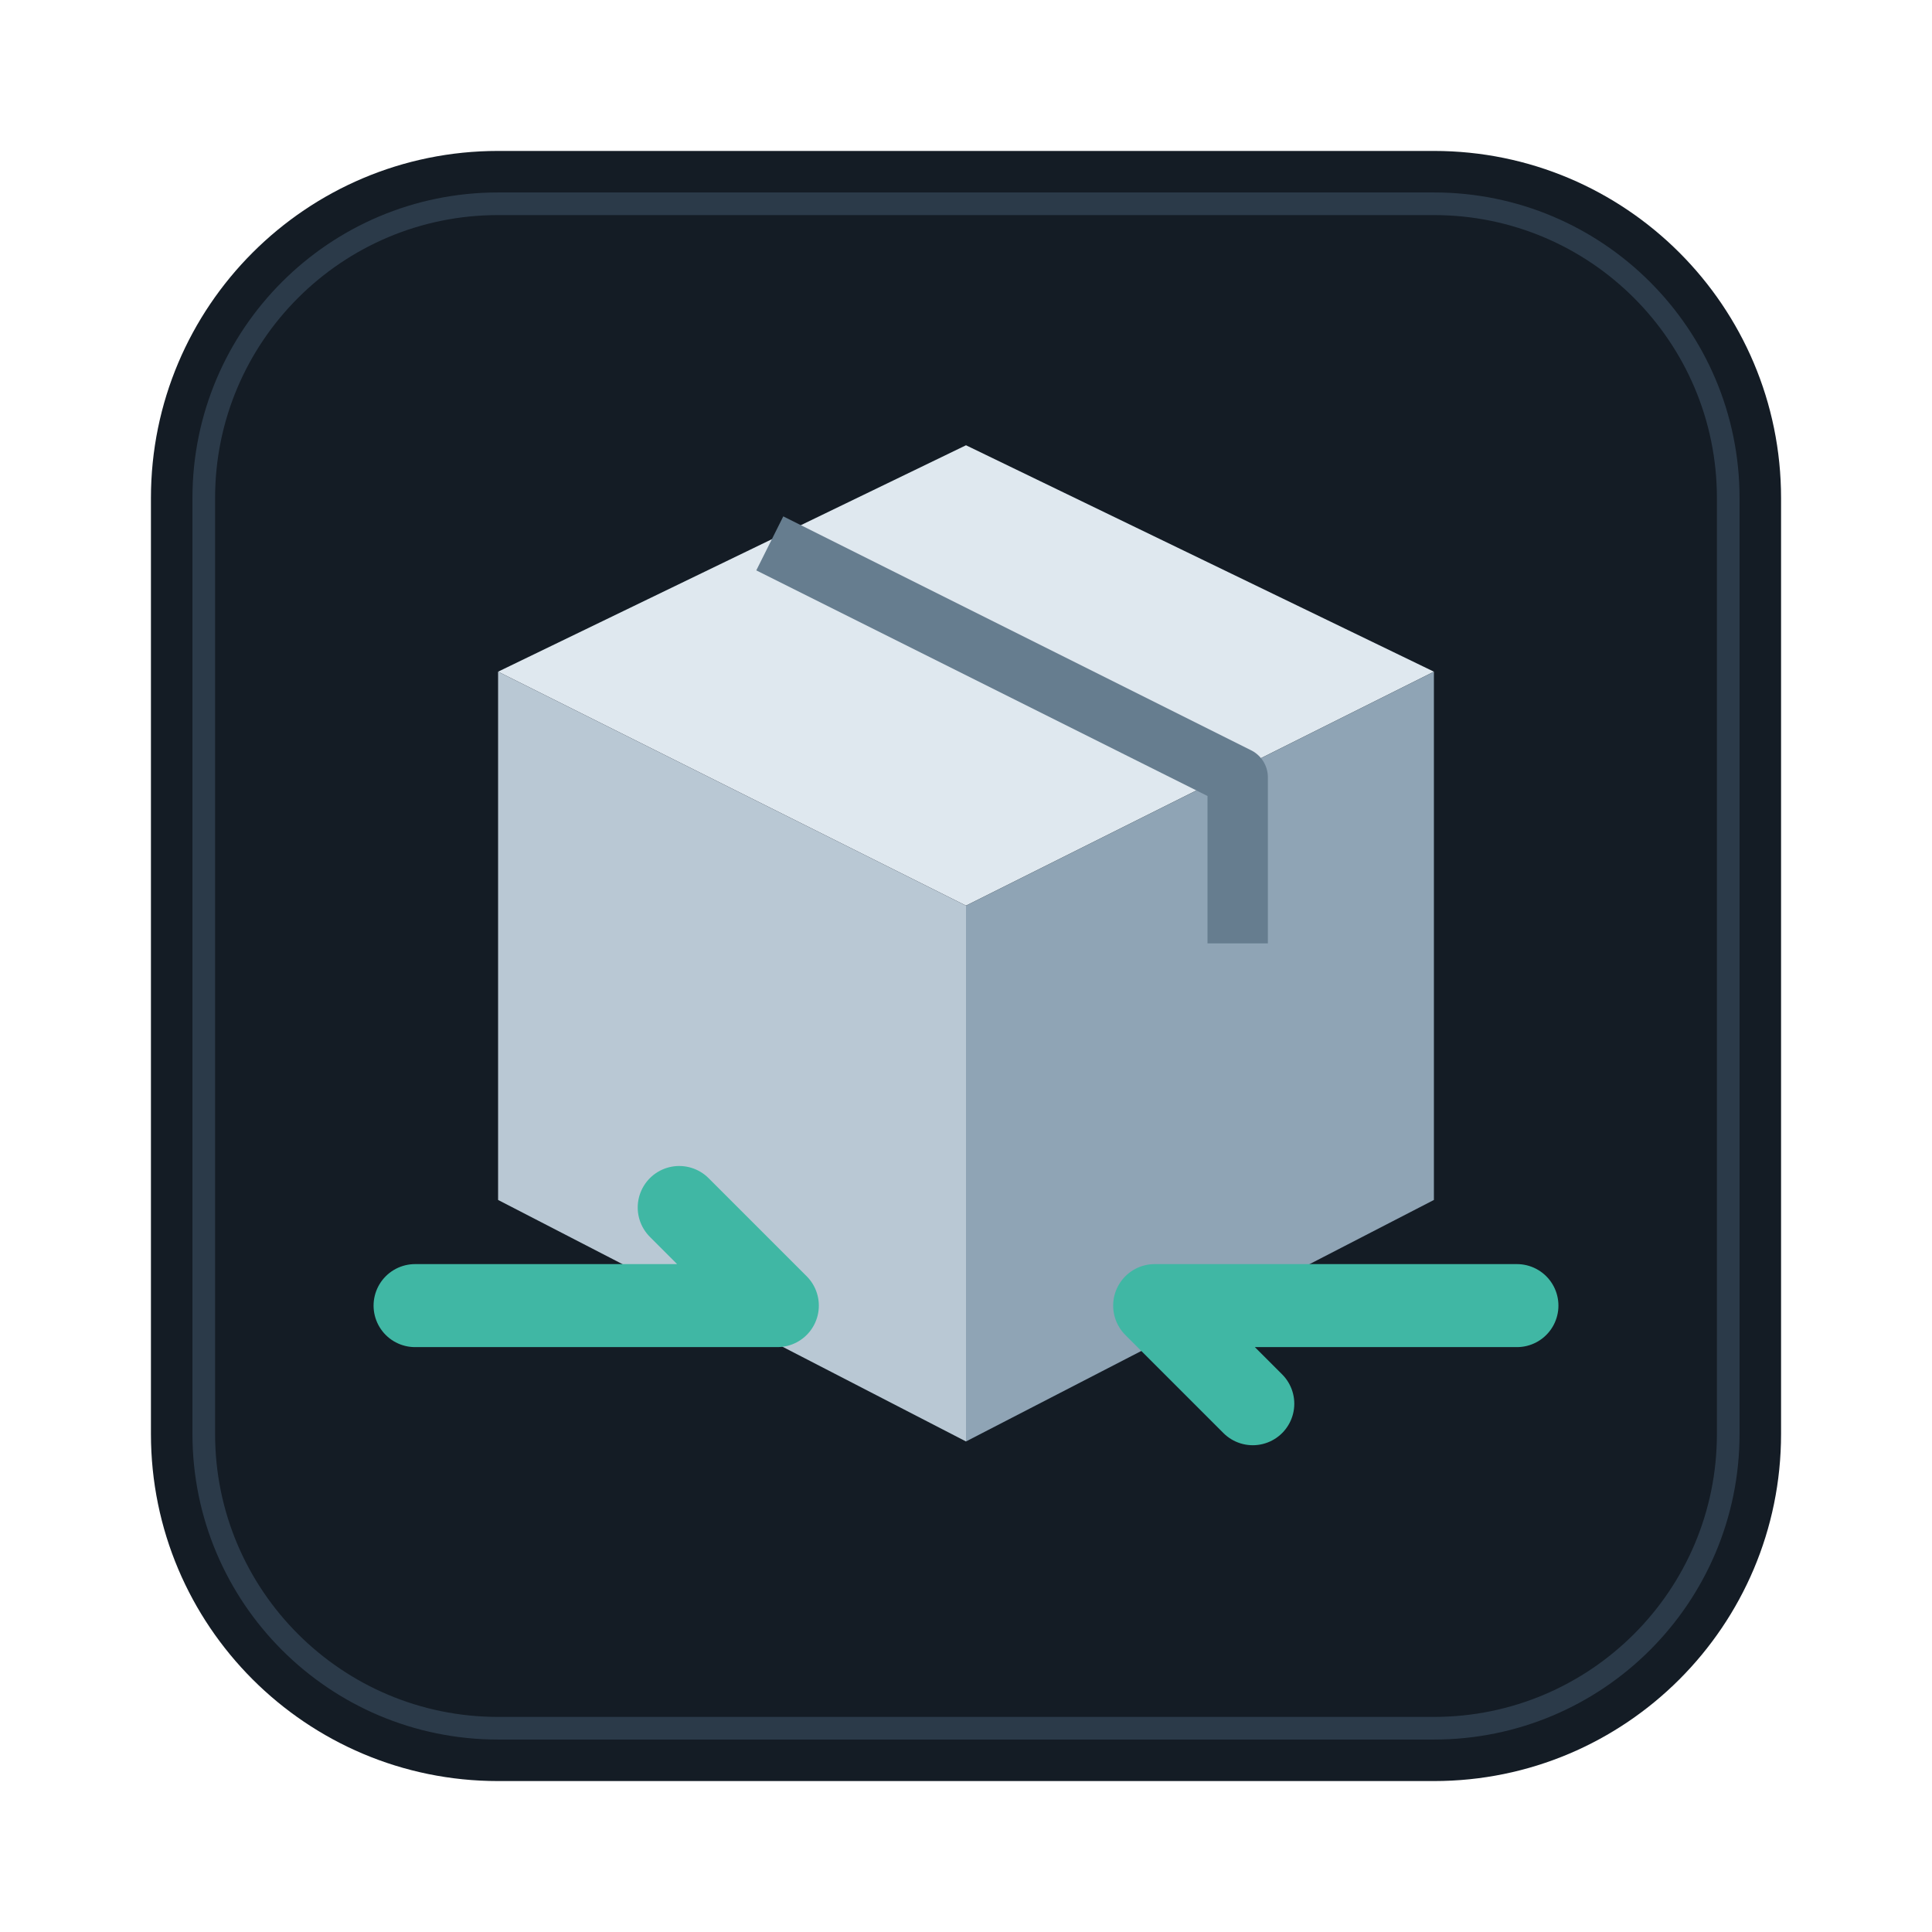
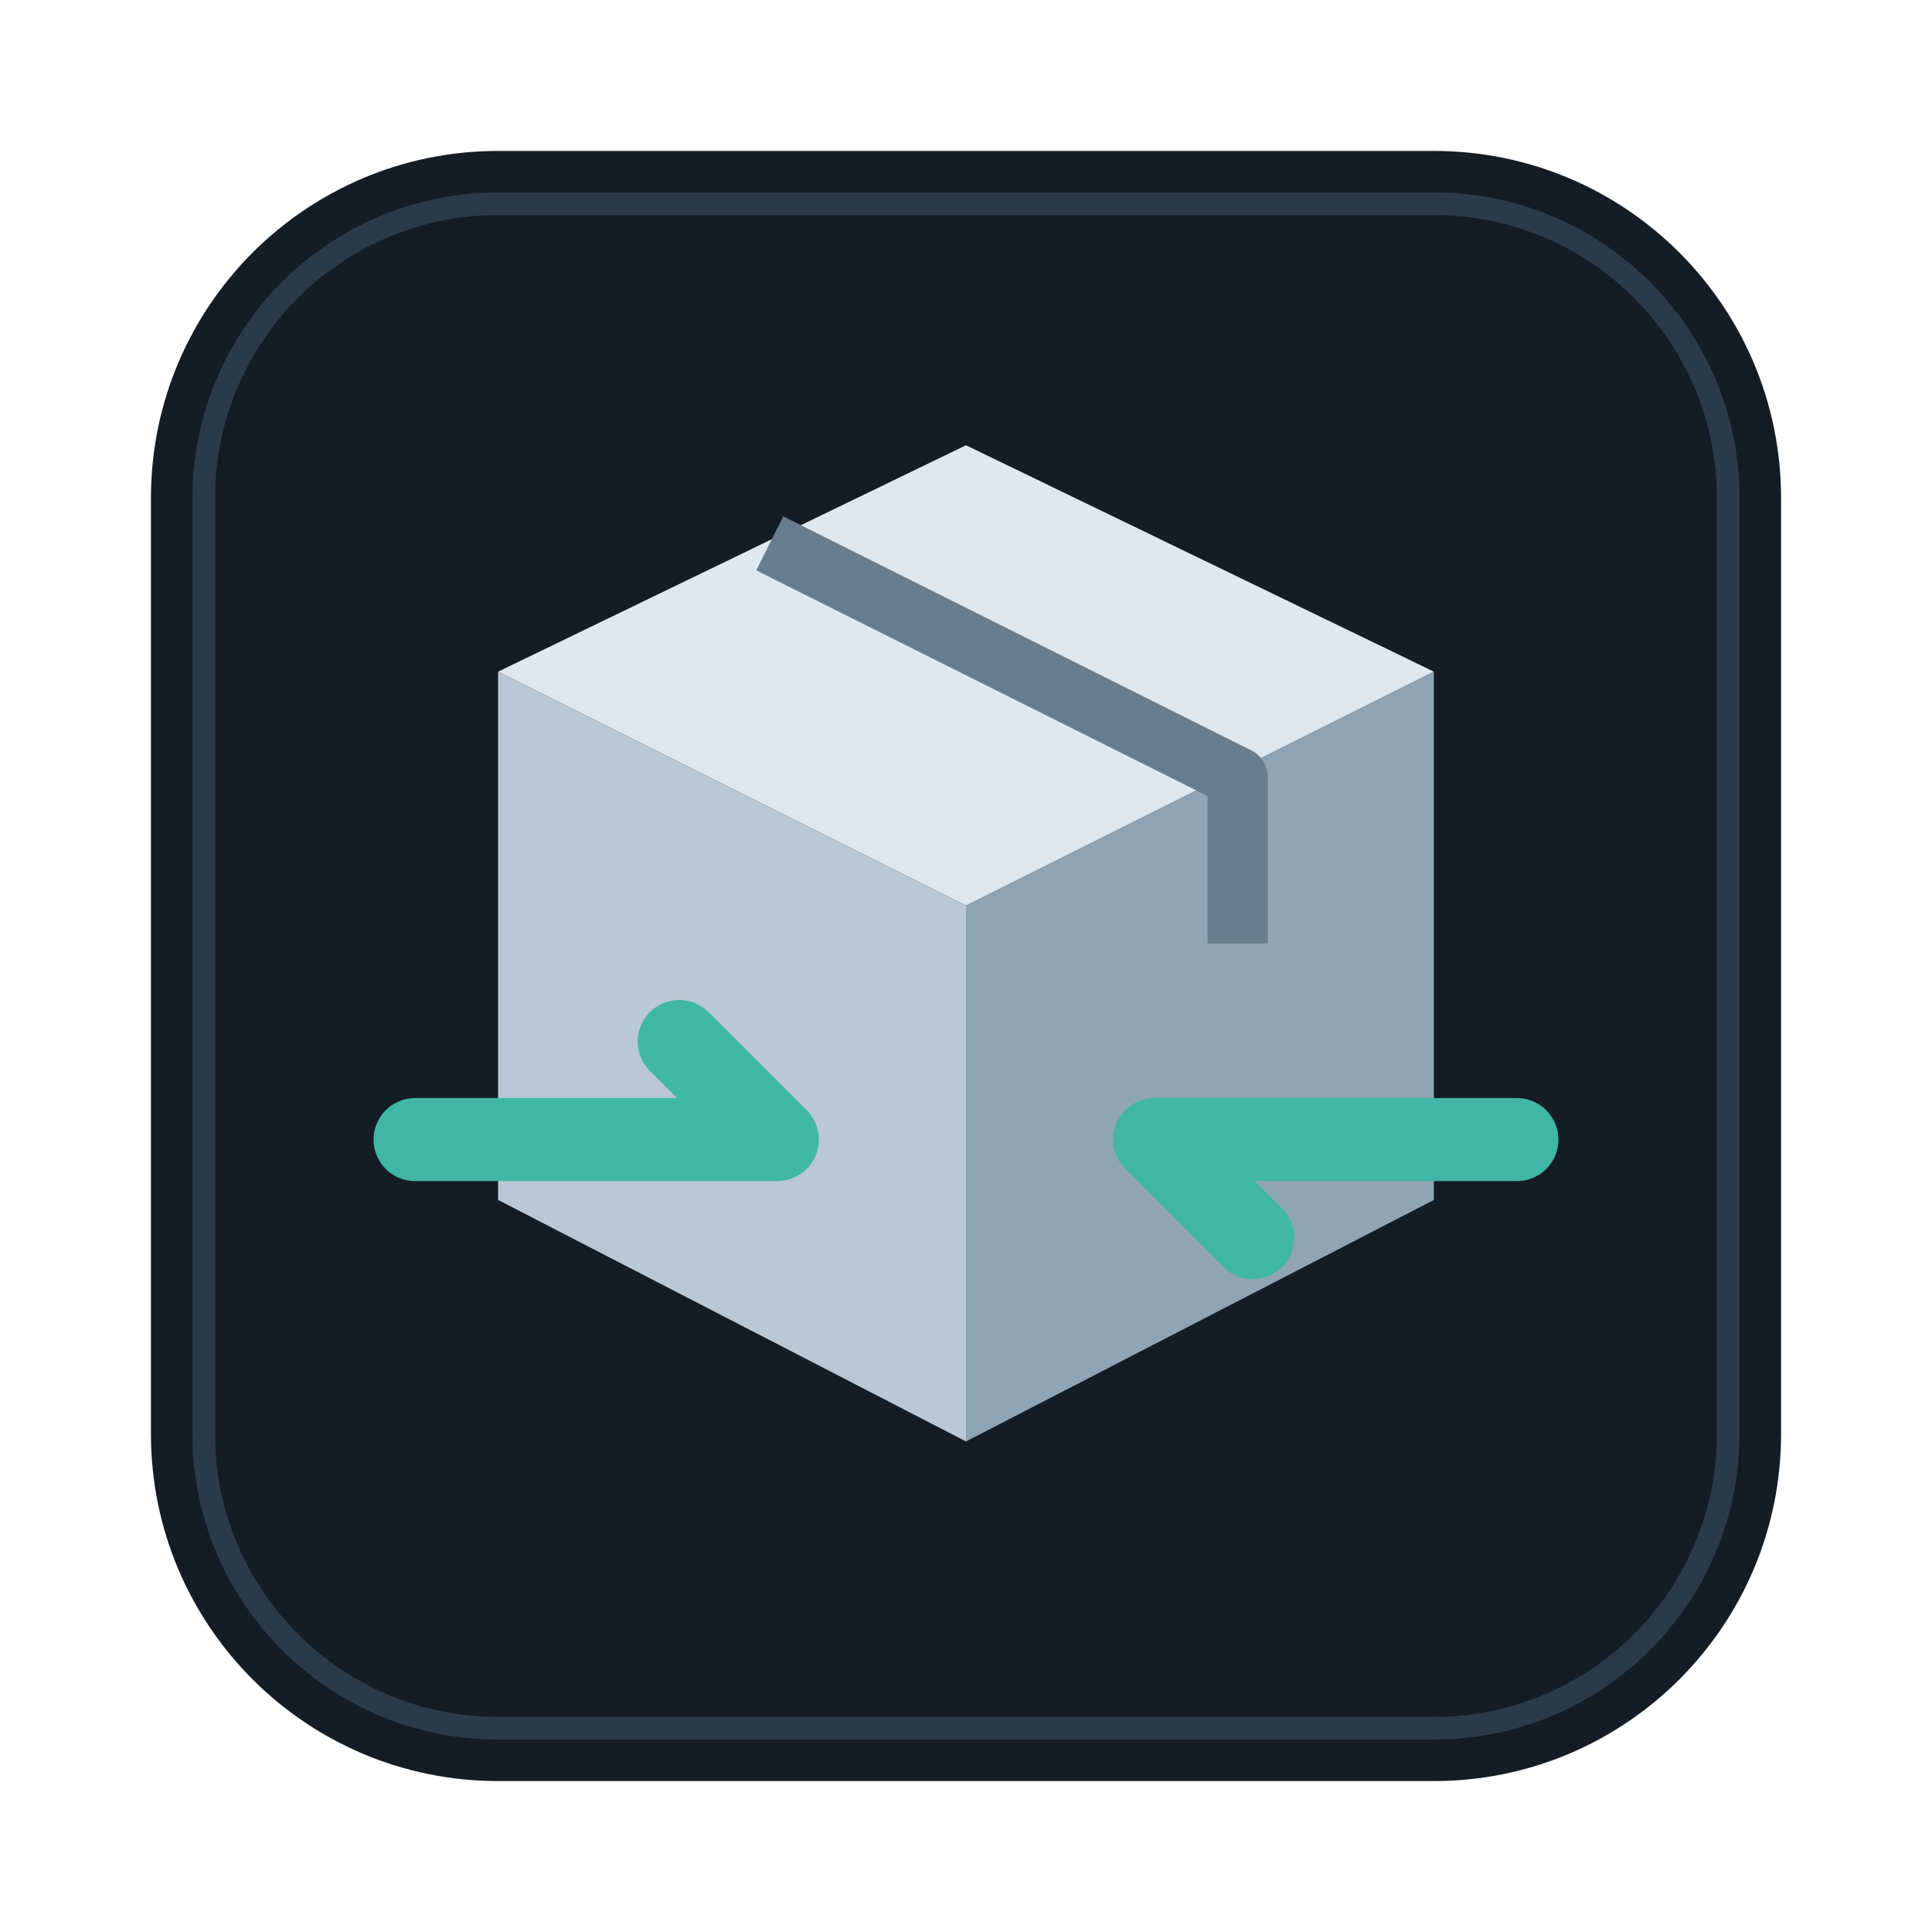
<svg xmlns="http://www.w3.org/2000/svg" width="256" height="256" viewBox="0 0 256 256">
  <rect x="20" y="20" width="216" height="216" rx="46" fill="#141c25" />
  <rect x="27" y="27" width="202" height="202" rx="39" fill="none" stroke="#2b3a49" stroke-width="3" />
  <path d="M66 89 128 59l62 30-62 31-62-31Z" fill="#dfe8ef" />
  <path d="M66 89v70l62 32v-71L66 89Z" fill="#b9c8d4" />
  <path d="M190 89v70l-62 32v-71l62-31Z" fill="#8fa4b5" />
  <path d="m102 72 62 31v22" fill="none" stroke="#667d8f" stroke-width="8" stroke-linejoin="round" />
-   <path d="M55 173h48l-13-13" fill="none" stroke="#40b7a4" stroke-width="11" stroke-linecap="round" stroke-linejoin="round" />
-   <path d="M201 173h-48l13 13" fill="none" stroke="#40b7a4" stroke-width="11" stroke-linecap="round" stroke-linejoin="round" />
+   <g transform="translate(0 -22)">
+     <path d="M55 173h48l-13-13" fill="none" stroke="#40b7a4" stroke-width="11" stroke-linecap="round" stroke-linejoin="round" />
+     <path d="M201 173h-48l13 13" fill="none" stroke="#40b7a4" stroke-width="11" stroke-linecap="round" stroke-linejoin="round" />
+   </g>
</svg>
